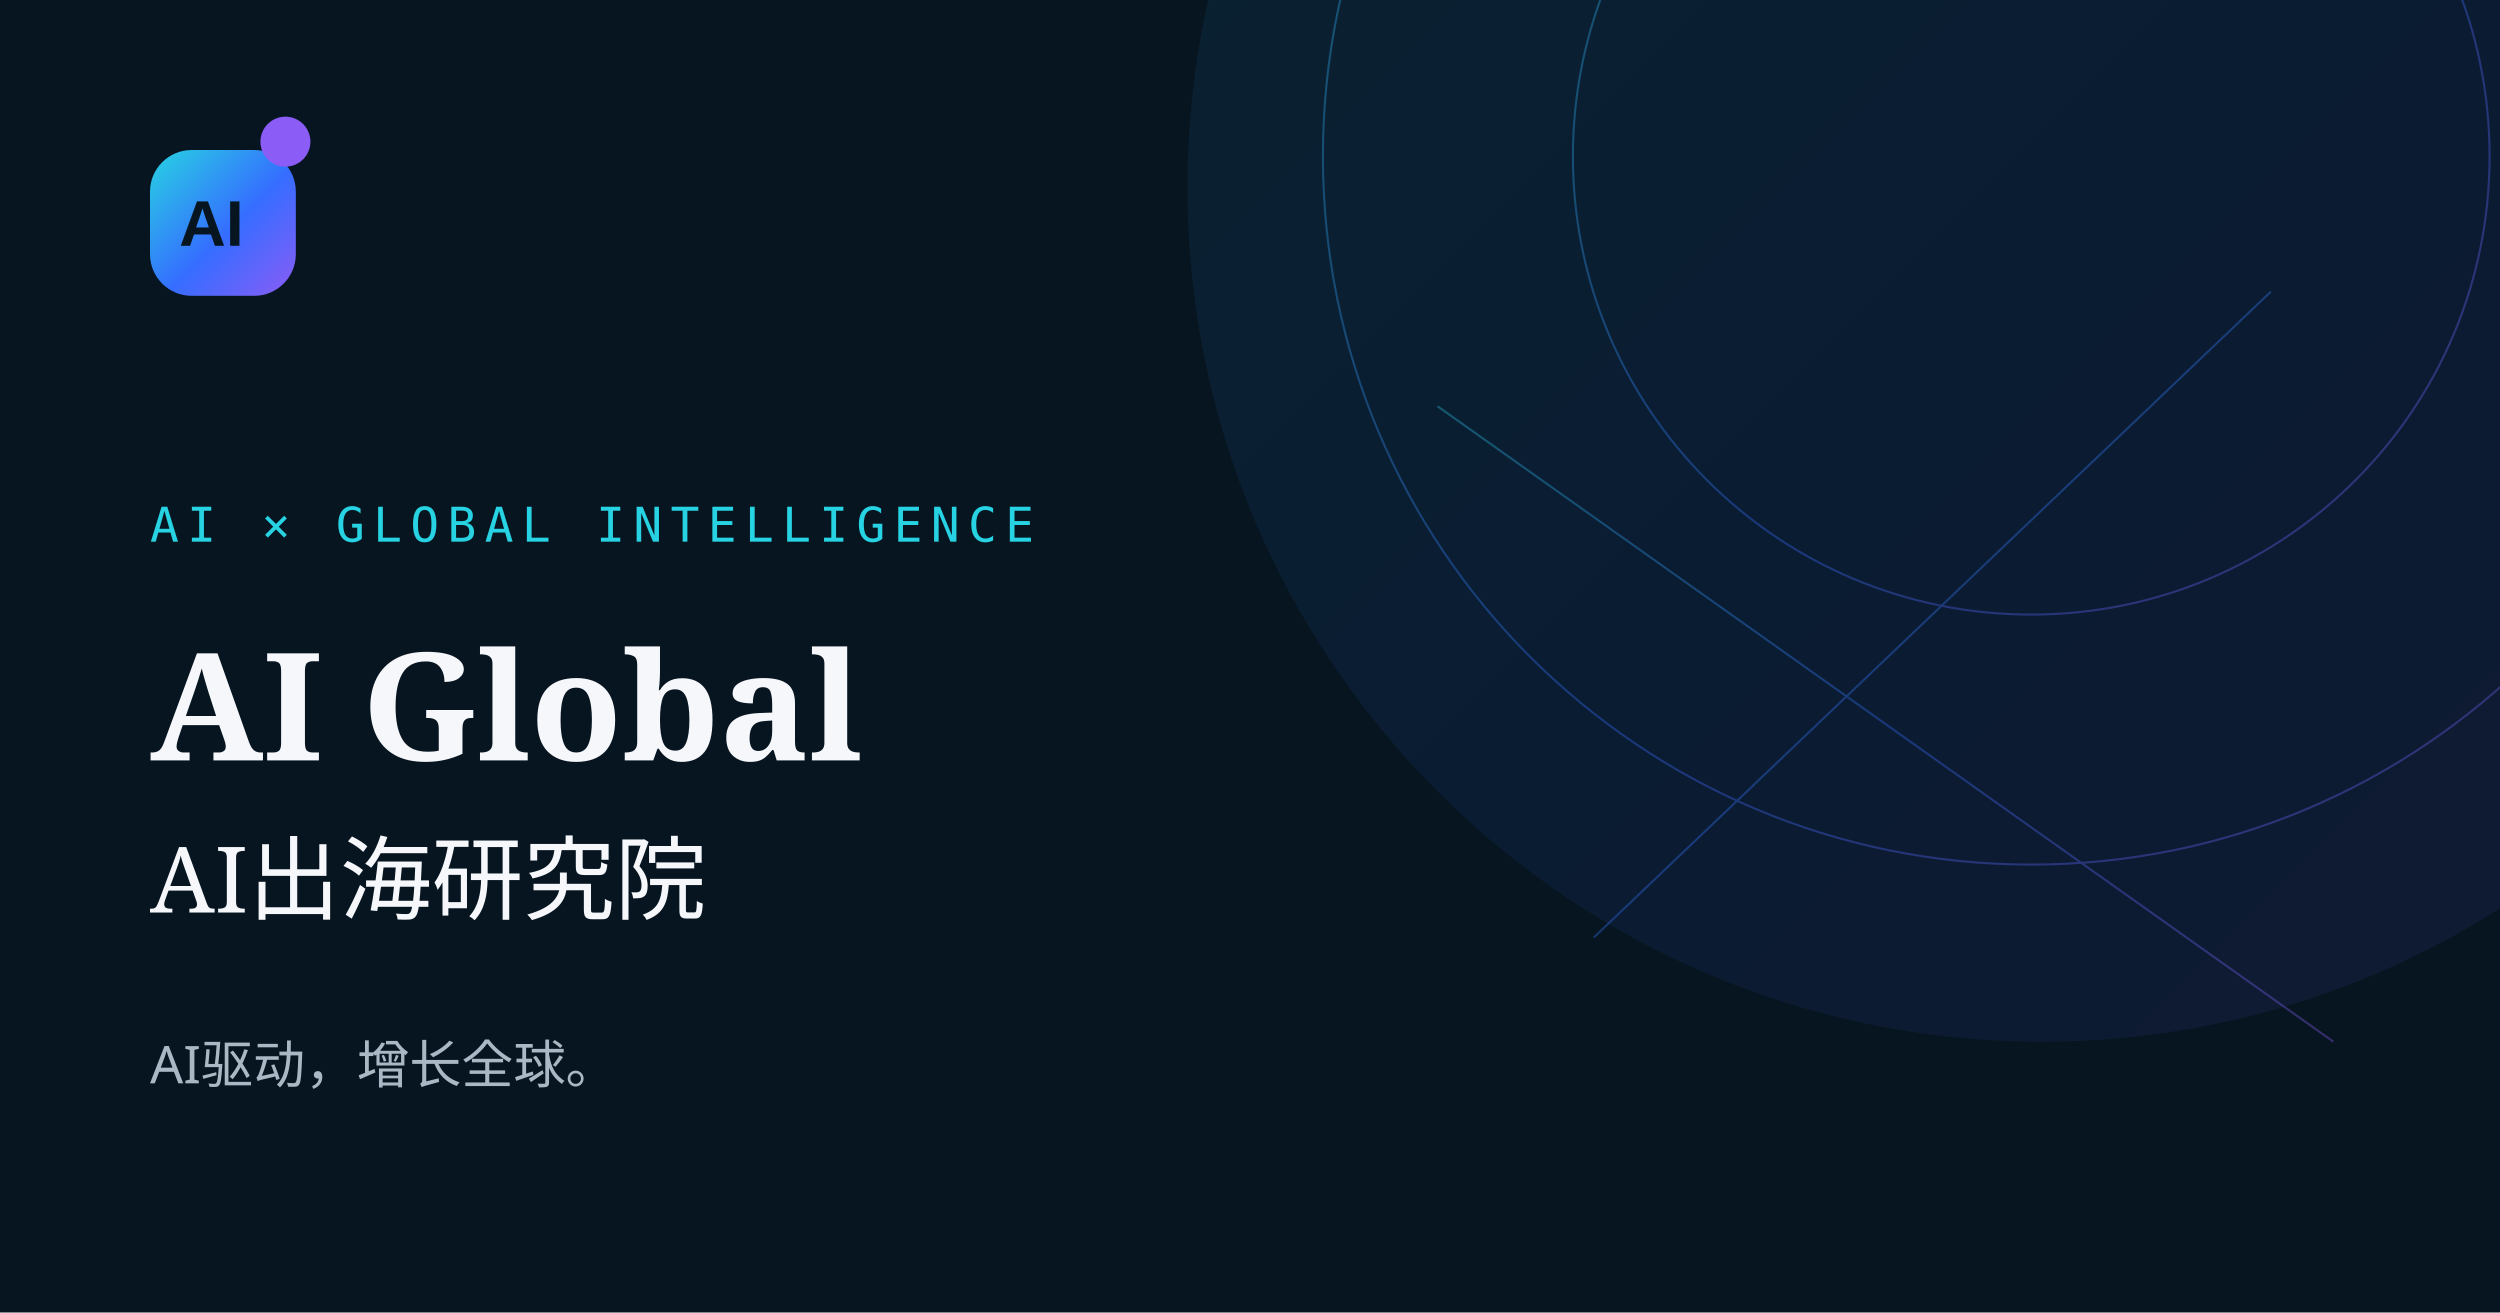
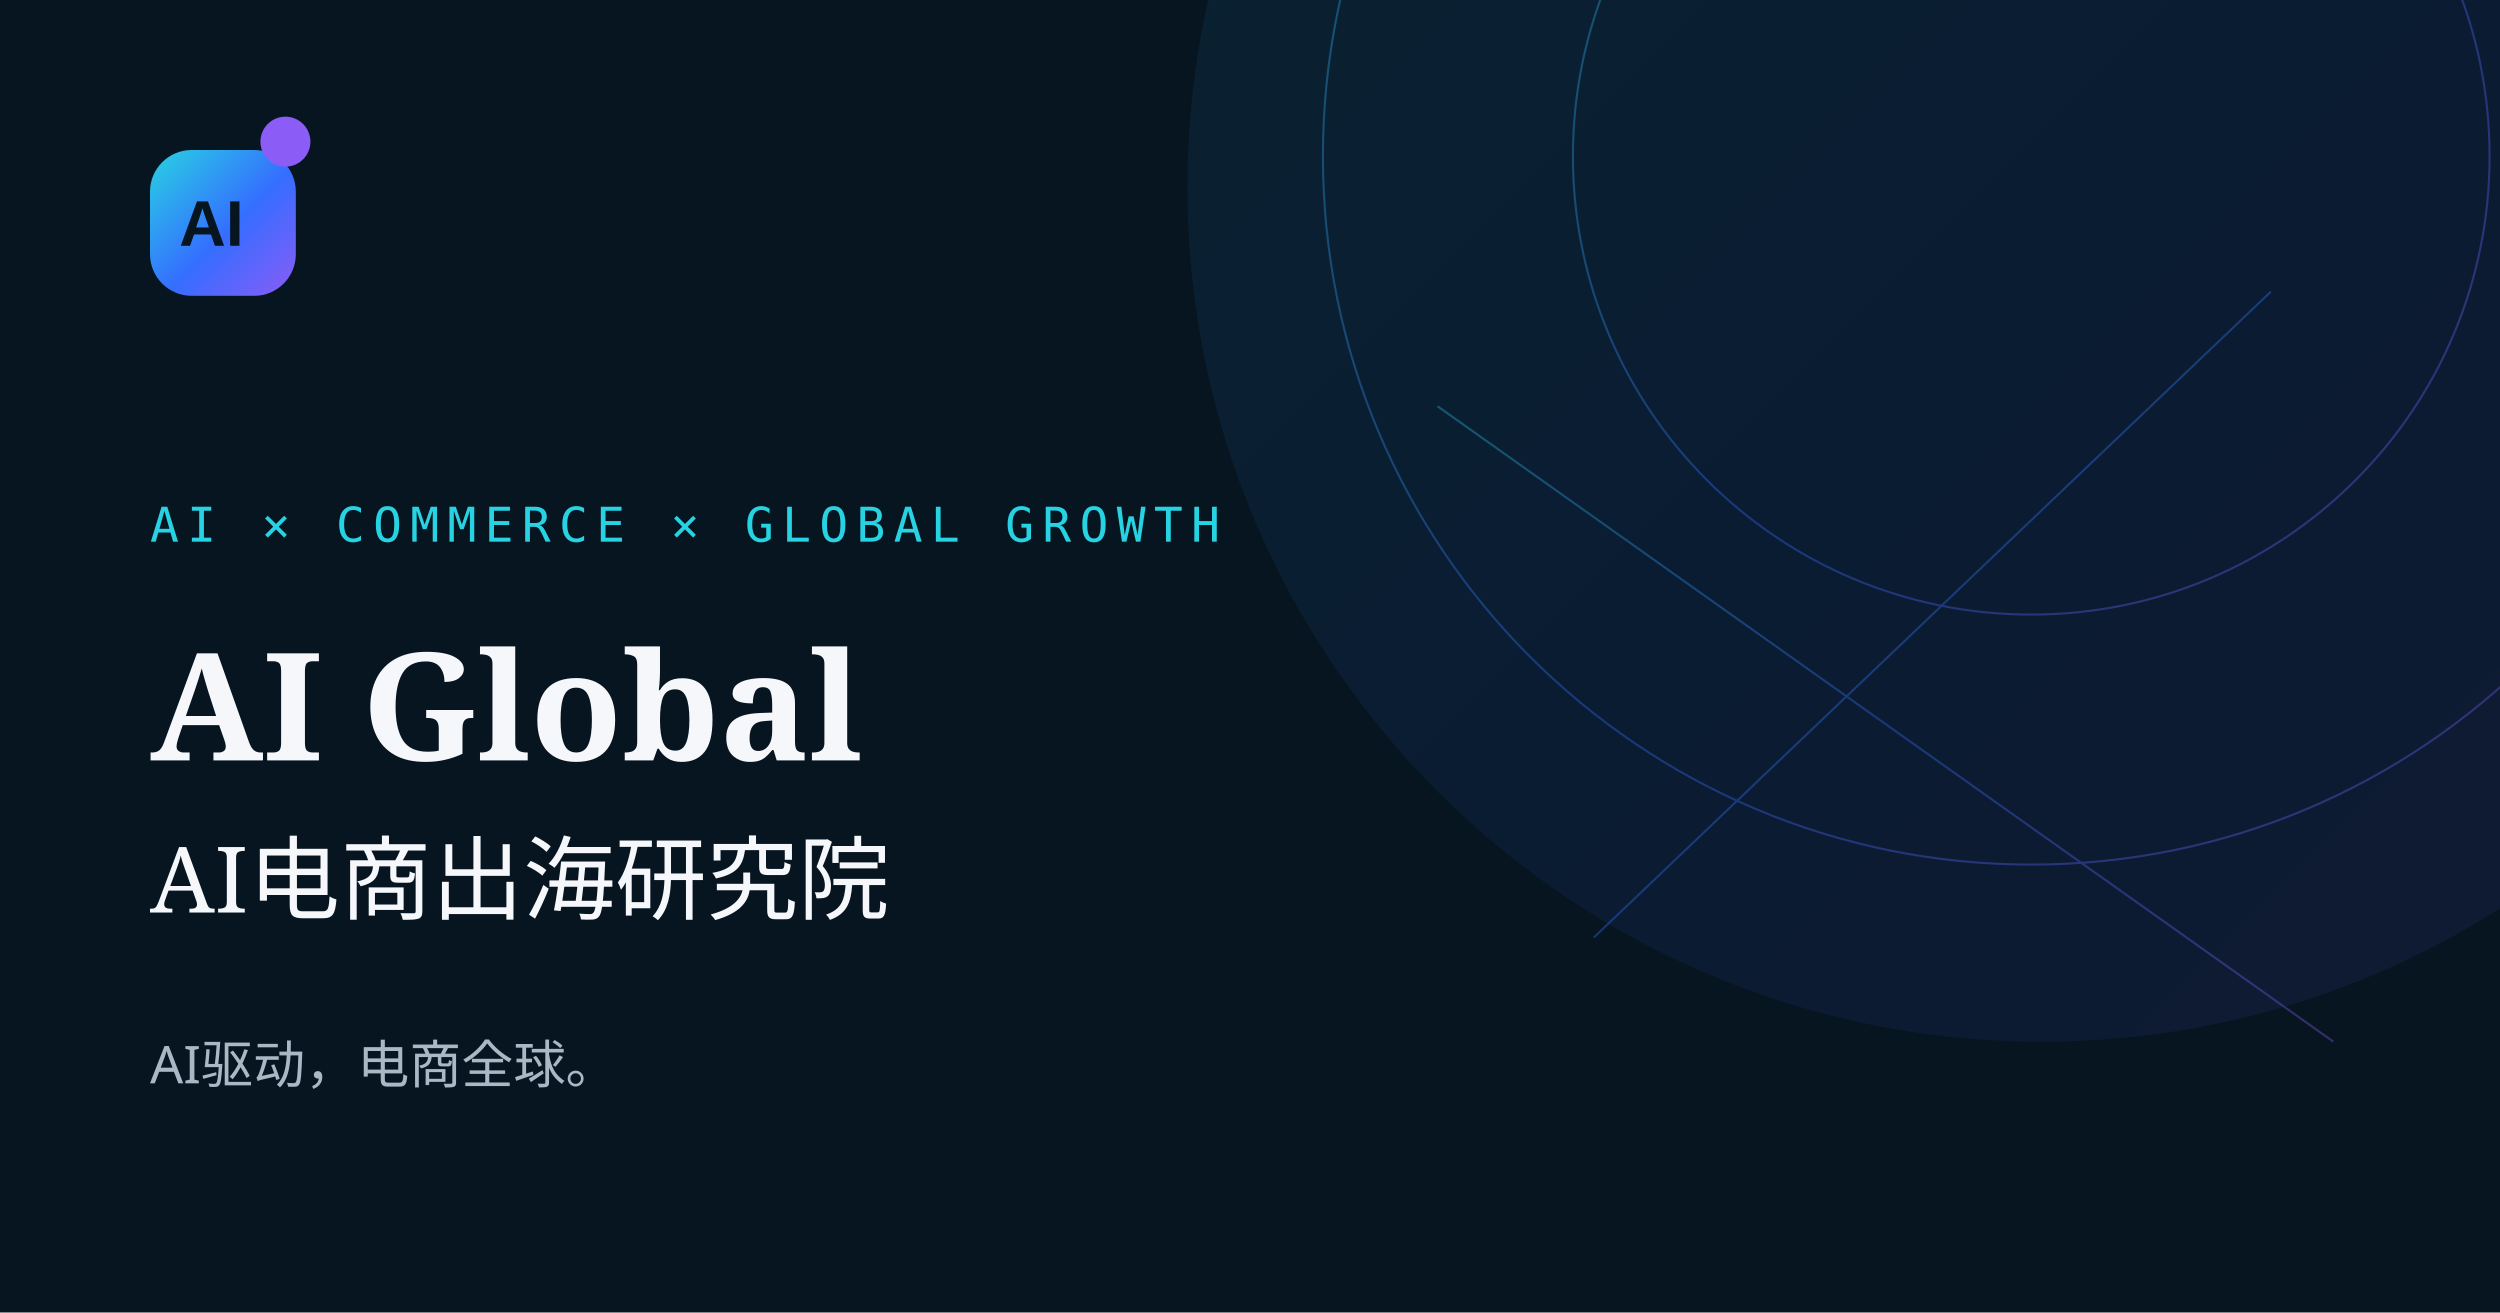
<svg xmlns="http://www.w3.org/2000/svg" width="1200" height="630" viewBox="0 0 1200 630">
  <defs>
    <linearGradient id="brand" x1="0" y1="0" x2="1" y2="1">
      <stop stop-color="#27d3e2" />
      <stop offset=".55" stop-color="#356dff" />
      <stop offset="1" stop-color="#8b5cf6" />
    </linearGradient>
  </defs>
  <rect width="1200" height="630" fill="#071521" />
  <circle cx="980" cy="90" r="410" fill="url(#brand)" opacity=".08" />
  <g fill="none" stroke="url(#brand)" opacity=".35">
    <circle cx="975" cy="75" r="340" />
    <circle cx="975" cy="75" r="220" />
    <path d="M690 195 1120 500M765 450 1090 140" />
  </g>
  <rect x="72" y="72" width="70" height="70" rx="20" fill="url(#brand)" />
  <text x="86" y="118" fill="#071521" font-size="31" font-weight="800" font-family="Arial">AI</text>
  <circle cx="137" cy="68" r="12" fill="#8b5cf6" />
-   <text x="72" y="260" fill="#27d3e2" font-size="23" font-family="monospace" letter-spacing="4">AI × GLOBAL INTELLIGENCE</text>
+   <text x="72" y="260" fill="#27d3e2" font-size="23" font-family="monospace" letter-spacing="4">AI × COMMERCE × GLOBAL GROWTH</text>
  <text x="72" y="365" fill="#f5f7fb" font-size="72" font-family="Georgia,serif" font-weight="700">AI Global</text>
-   <text x="72" y="438" fill="#f5f7fb" font-size="44" font-family="serif">AI出海研究院</text>
-   <text x="72" y="520" fill="#aab7c4" font-size="25" font-family="sans-serif">AI驱动，增长全球。</text>
+   <text x="72" y="438" fill="#f5f7fb" font-size="44" font-family="serif">AI电商出海研究院</text>
+   <text x="72" y="520" fill="#aab7c4" font-size="25" font-family="sans-serif">AI驱动，电商全球。</text>
</svg>
